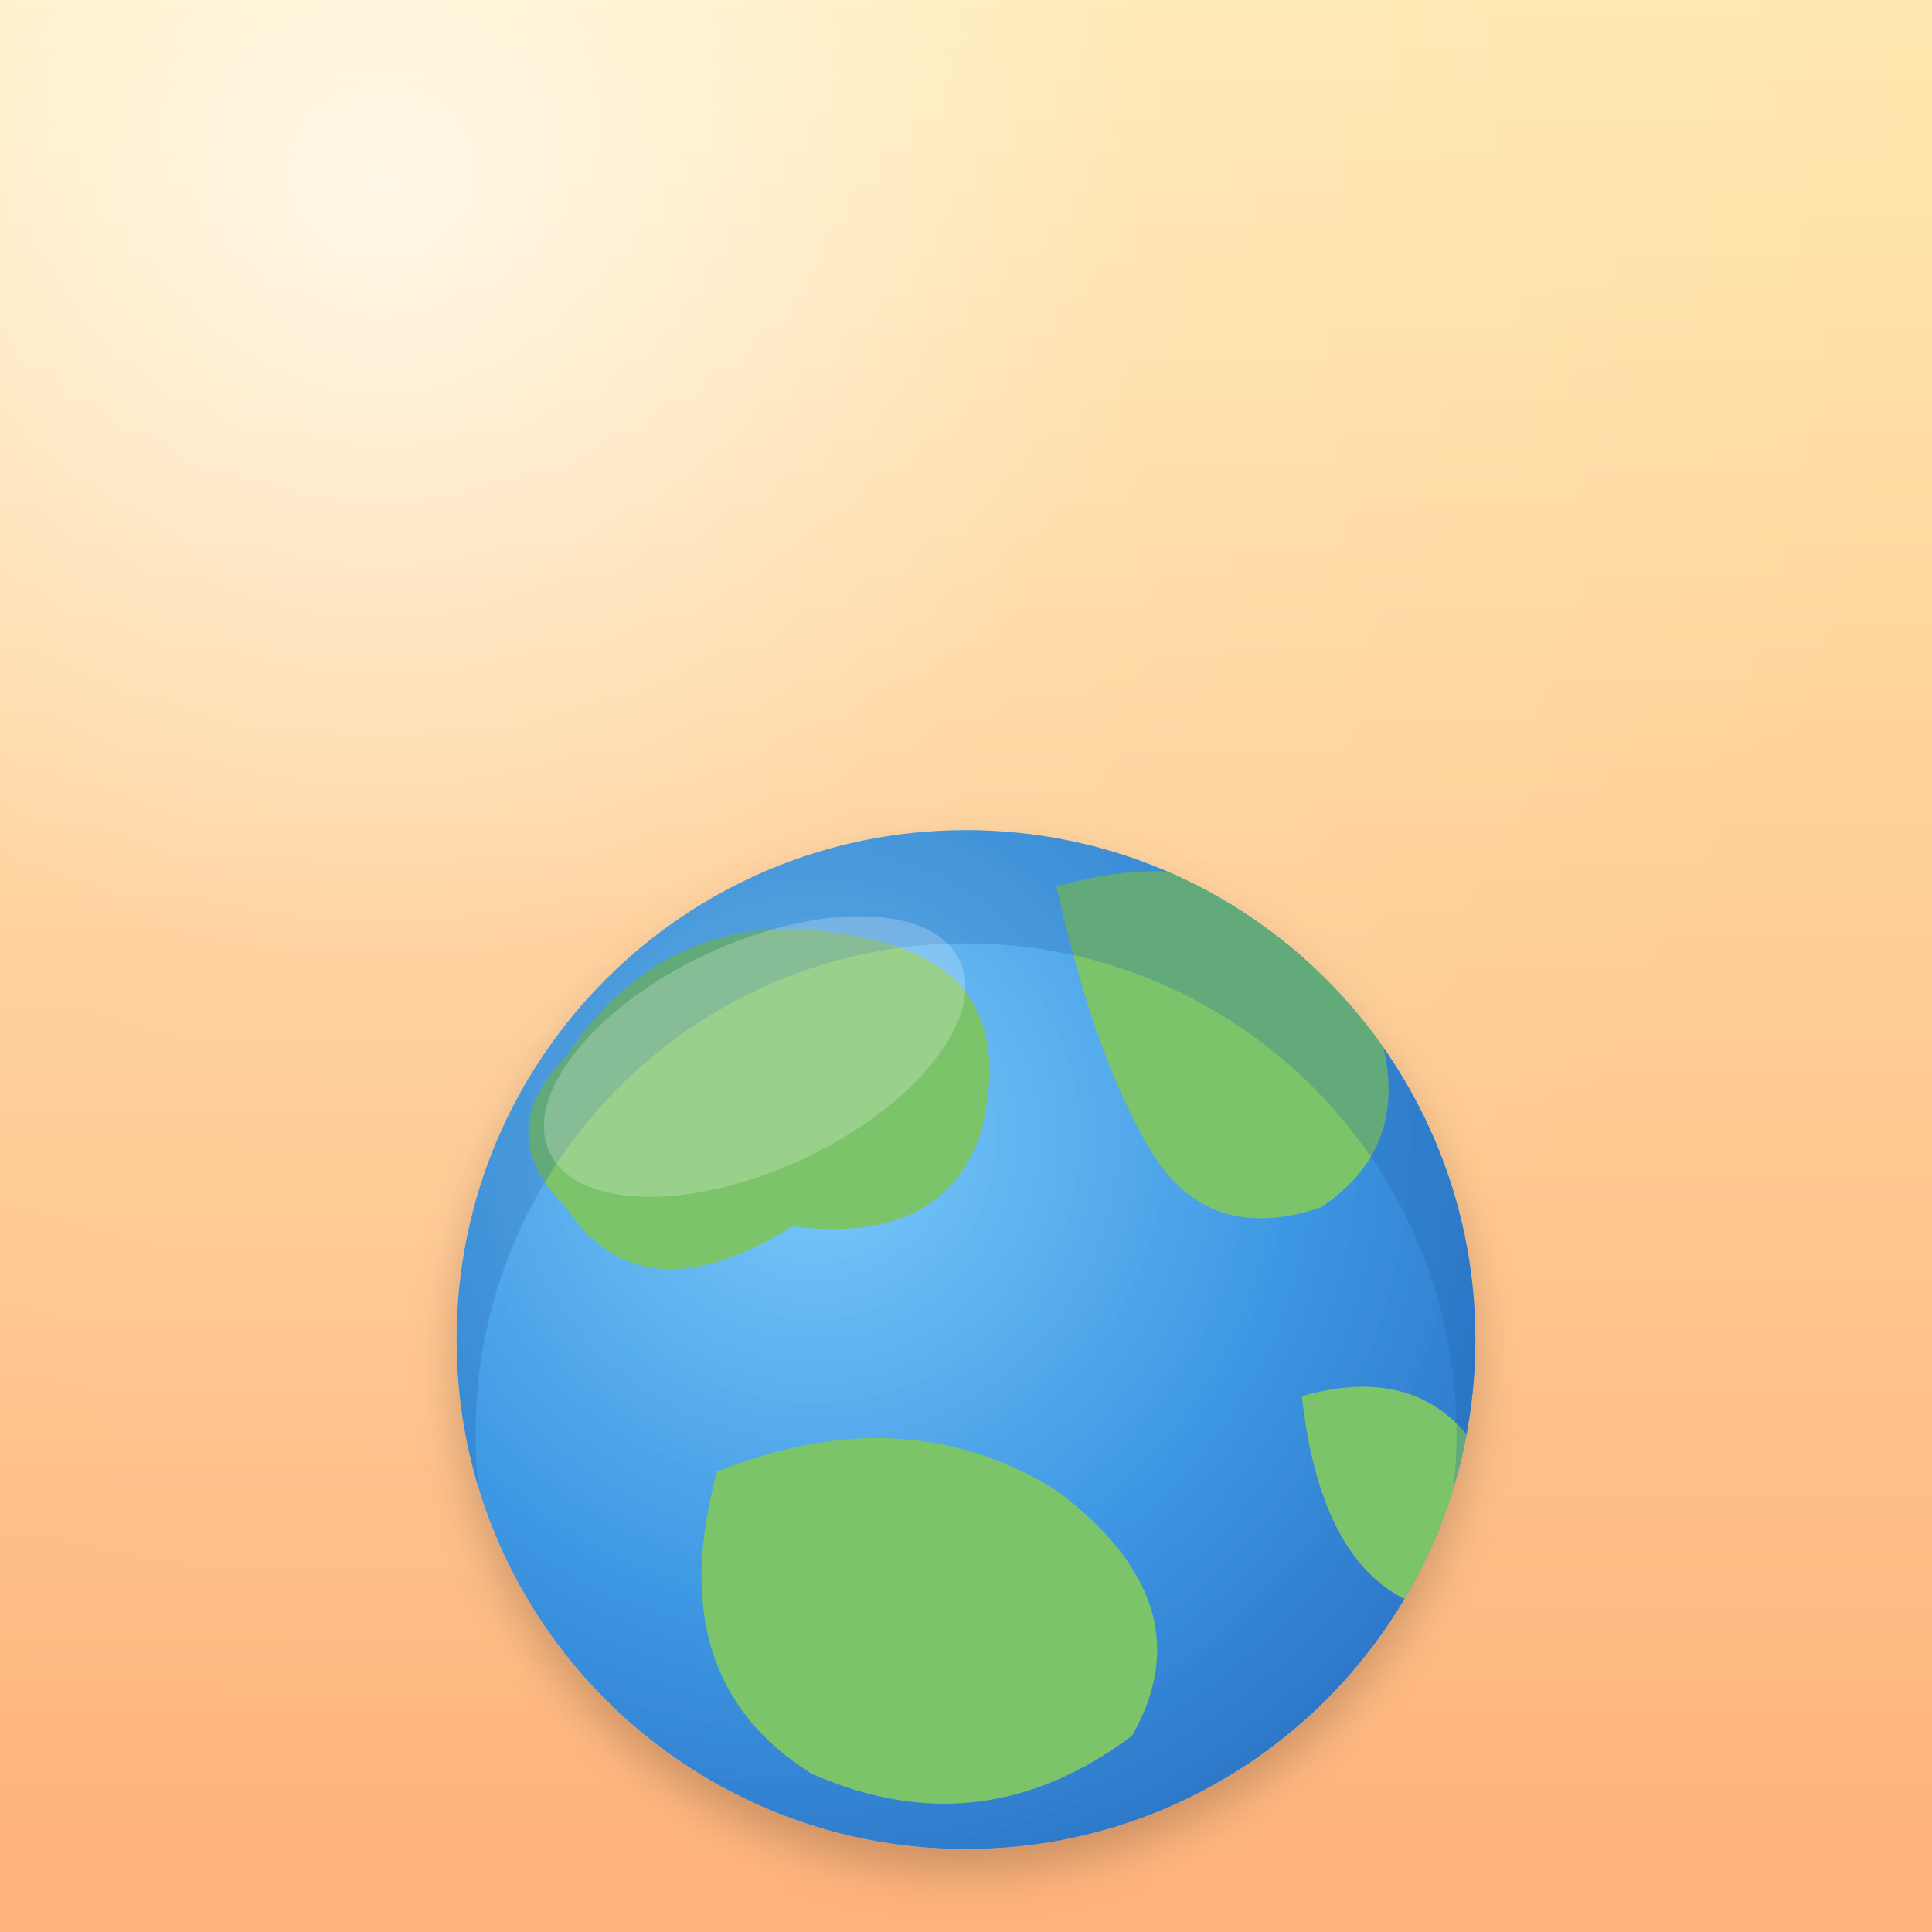
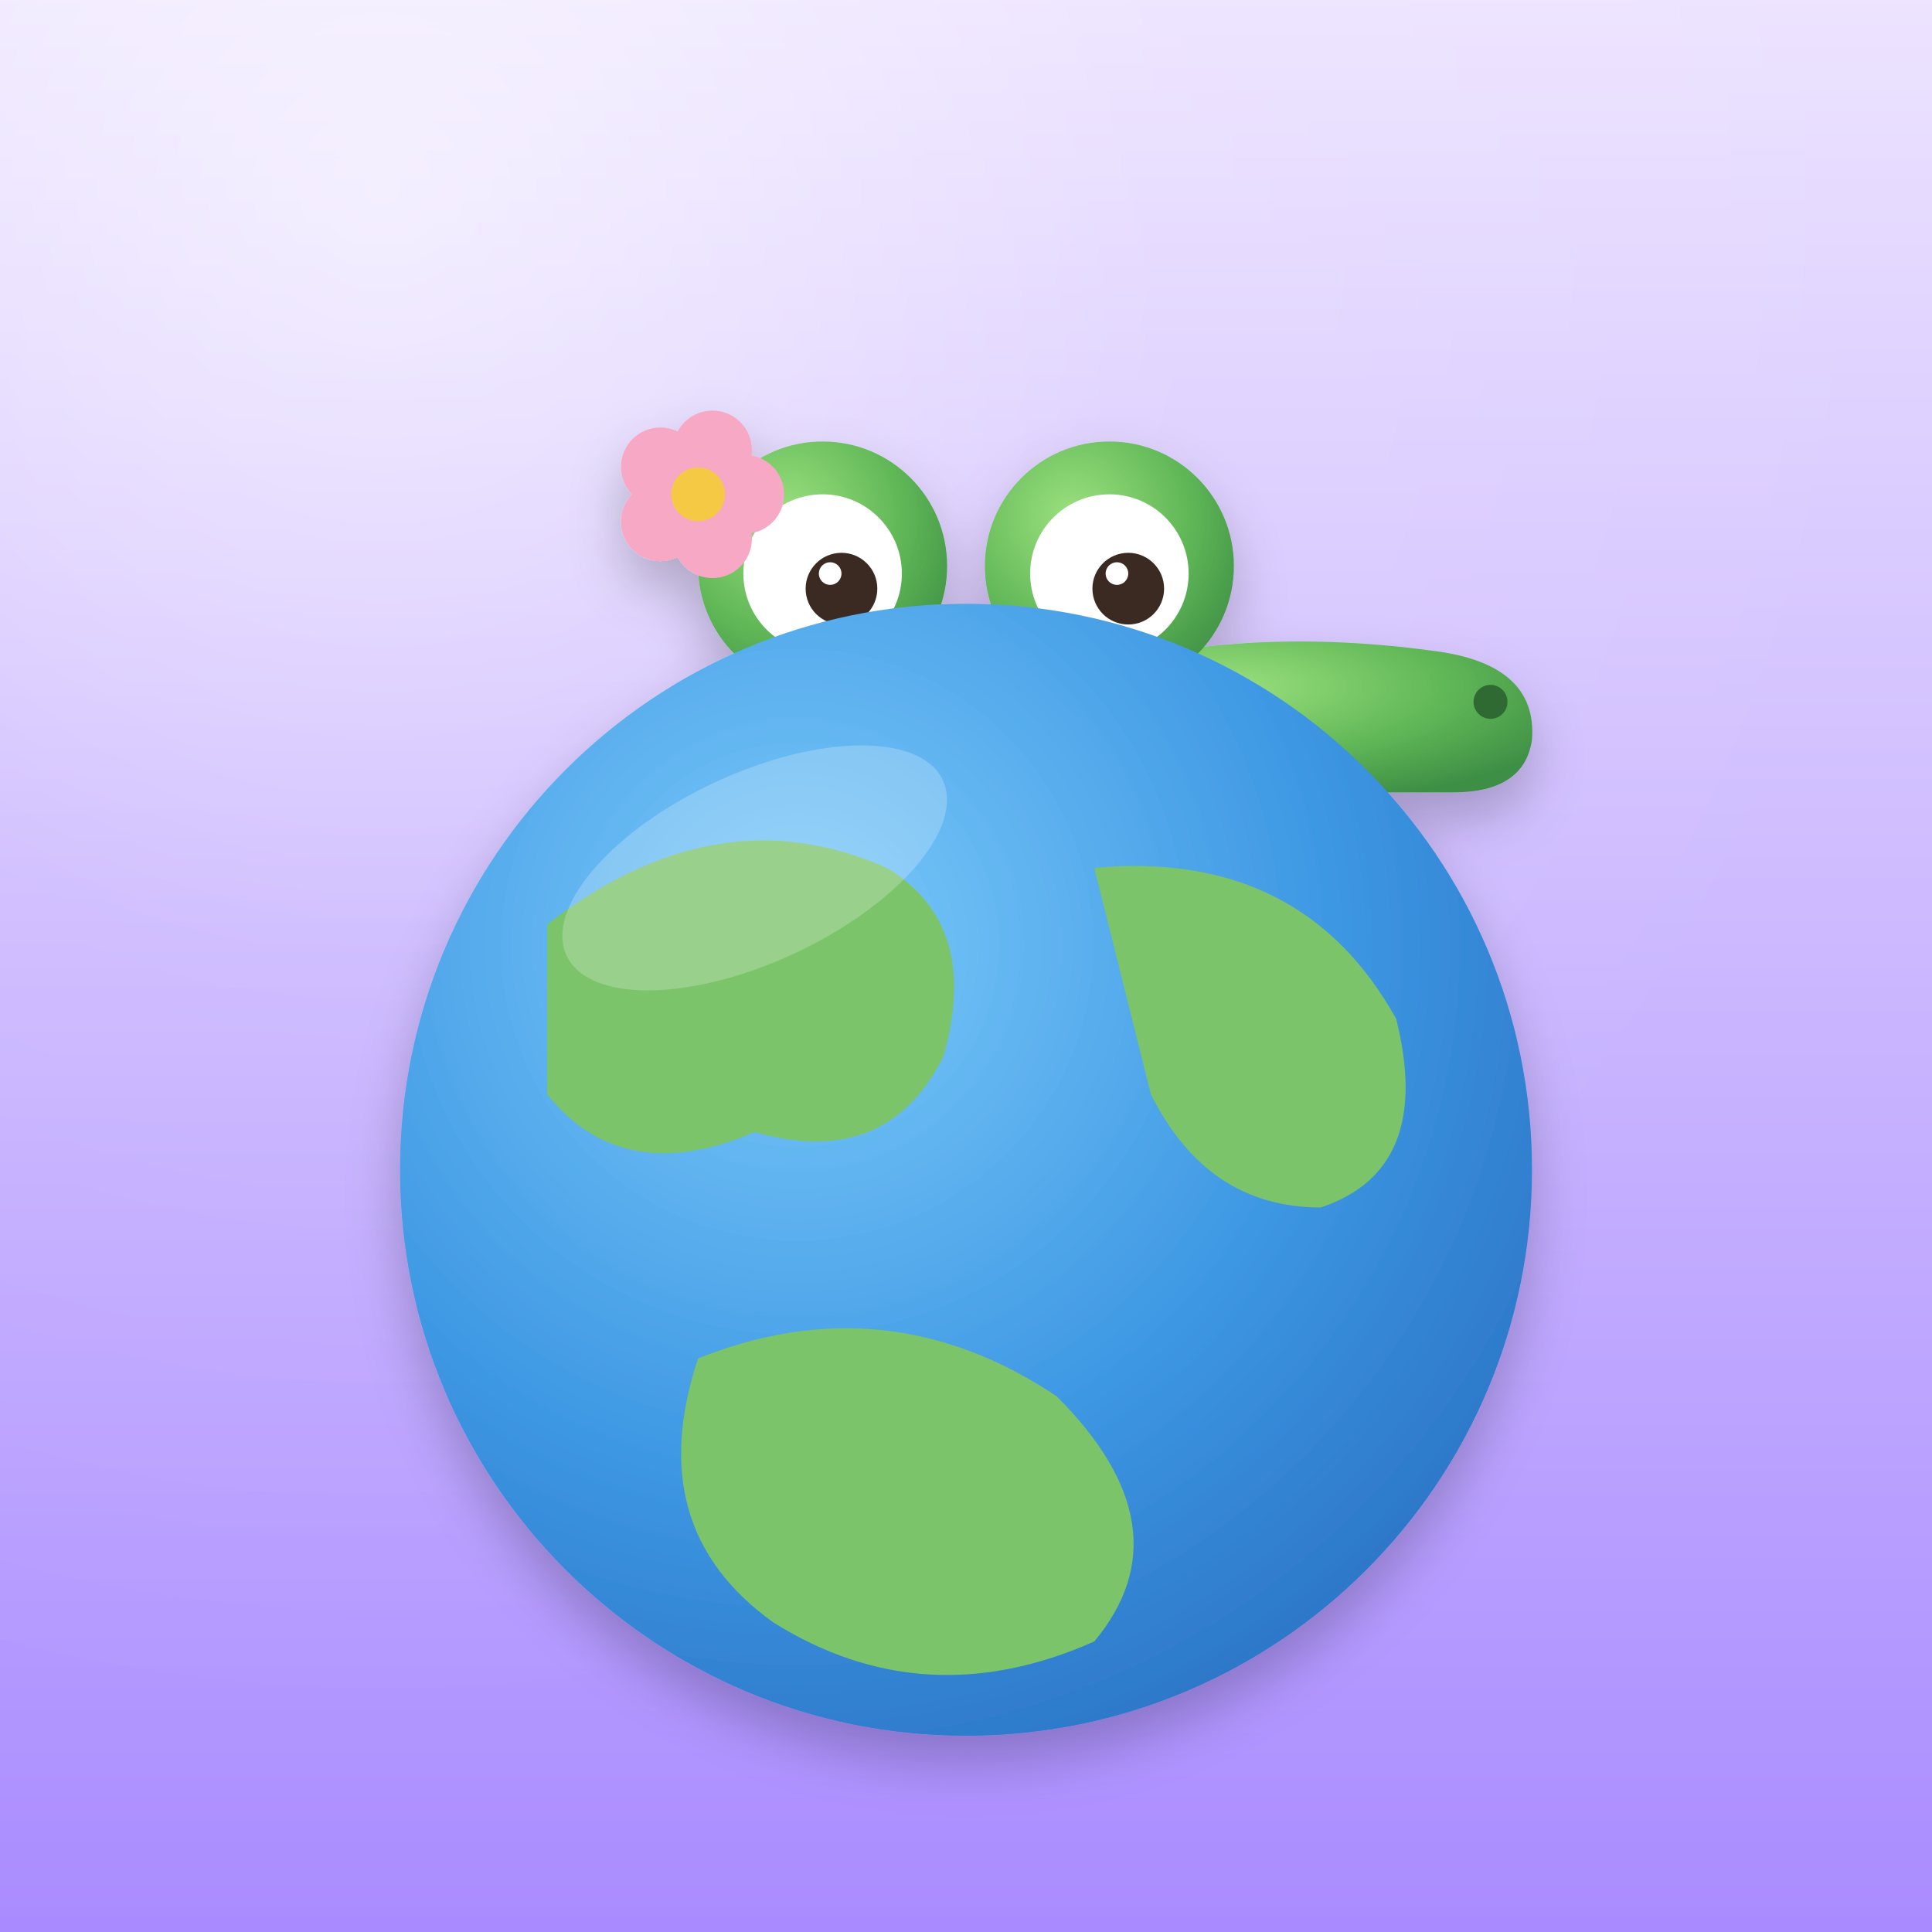
<svg xmlns="http://www.w3.org/2000/svg" viewBox="0 0 1024 1024">
  <defs>
    <linearGradient id="sky" x1="0" y1="0" x2="0" y2="1">
-       <stop offset="0" stop-color="#FFE9B0" />
-       <stop offset="1" stop-color="#FFB27A" />
+       <stop offset="0" stop-color="#EDE4FF" />
+       <stop offset="1" stop-color="#A98BFF" />
    </linearGradient>
    <radialGradient id="glow" cx="0.2" cy="0.1" r="0.8">
-       <stop offset="0" stop-color="#fff" stop-opacity=".7" />
-       <stop offset=".5" stop-color="#fff" stop-opacity=".1" />
+       <stop offset="0" stop-color="#fff" stop-opacity=".55" />
+       <stop offset=".5" stop-color="#fff" stop-opacity=".08" />
      <stop offset="1" stop-color="#fff" stop-opacity="0" />
    </radialGradient>
    <radialGradient id="sea" cx="0.35" cy="0.3" r="0.8">
      <stop offset="0" stop-color="#7CCBFA" />
      <stop offset=".6" stop-color="#3D97E3" />
      <stop offset="1" stop-color="#2A72C4" />
    </radialGradient>
-     <clipPath id="world">
-       <circle cx="512" cy="710" r="270" />
-     </clipPath>
+     <radialGradient id="green" cx="0.35" cy="0.3" r="0.8">
+       <stop offset="0" stop-color="#9BE07E" />
+       <stop offset=".6" stop-color="#5FB656" />
+       <stop offset="1" stop-color="#3E8F45" />
+     </radialGradient>
    <filter id="lift" x="-20%" y="-20%" width="140%" height="160%">
-       <feGaussianBlur in="SourceAlpha" stdDeviation="12" />
-       <feOffset dy="12" />
+       <feGaussianBlur in="SourceAlpha" stdDeviation="14" />
+       <feOffset dy="14" />
      <feComponentTransfer>
-         <feFuncA type="linear" slope=".2" />
+         <feFuncA type="linear" slope=".22" />
      </feComponentTransfer>
      <feMerge>
        <feMergeNode />
        <feMergeNode in="SourceGraphic" />
      </feMerge>
    </filter>
  </defs>
  <rect width="1024" height="1024" fill="url(#sky)" />
  <rect width="1024" height="1024" fill="url(#glow)" />
  <g filter="url(#lift)">
-     <circle cx="512" cy="710" r="270" fill="url(#sea)" />
-     <g clip-path="url(#world)">
-       <path d="M300 560 Q360 470 470 500 Q540 520 520 600 Q500 660 420 650 Q340 700 300 640 Q260 600 300 560Z" fill="#7CC46B" />
-       <path d="M560 470 Q660 440 720 520 Q760 600 700 640 Q640 660 610 610 Q580 560 560 470Z" fill="#7CC46B" />
-       <path d="M380 780 Q480 740 560 790 Q640 850 600 920 Q520 980 430 940 Q350 890 380 780Z" fill="#7CC46B" />
-       <path d="M690 740 Q760 720 790 780 Q800 840 750 850 Q700 830 690 740Z" fill="#7CC46B" />
-       <circle cx="512" cy="760" r="300" fill="none" stroke="#1F5FA8" stroke-opacity=".25" stroke-width="80" />
-       <ellipse cx="400" cy="560" rx="120" ry="60" fill="#fff" opacity=".22" transform="rotate(-25 400 560)" />
+     <path d="M560 360 Q650 330 760 345 Q815 352 812 392 Q808 420 770 420 L560 420Z" fill="url(#green)" />
+     <circle cx="790" cy="372" r="9" fill="#2E6B33" />
+     <circle cx="436" cy="300" r="66" fill="url(#green)" />
+     <circle cx="588" cy="300" r="66" fill="url(#green)" />
+     <circle cx="436" cy="304" r="42" fill="#fff" />
+     <circle cx="588" cy="304" r="42" fill="#fff" />
+     <circle cx="446" cy="312" r="19" fill="#3B2A22" />
+     <circle cx="598" cy="312" r="19" fill="#3B2A22" />
+     <circle cx="440" cy="304" r="6" fill="#fff" />
+     <circle cx="592" cy="304" r="6" fill="#fff" />
+     <g transform="translate(370 262) scale(.95)">
+       <circle cx="26" cy="0" r="22" fill="#F7A8C4" />
+       <circle cx="8.034" cy="24.727" r="22" fill="#F7A8C4" />
+       <circle cx="-21.034" cy="15.282" r="22" fill="#F7A8C4" />
+       <circle cx="-21.034" cy="-15.282" r="22" fill="#F7A8C4" />
+       <circle cx="8.034" cy="-24.727" r="22" fill="#F7A8C4" />
+       <circle r="15" fill="#F6C945" />
    </g>
-   </g>
-   <g filter="url(#lift)">
-     <g id="coco" />
+     <circle cx="512" cy="620" r="300" fill="url(#sea)" />
+     <path d="M290 490 Q380 420 470 460 Q520 490 500 560 Q470 620 400 600 Q330 630 290 580Z" fill="#7CC46B" />
+     <path d="M580 460 Q690 450 740 540 Q760 620 700 640 Q640 640 610 580Z" fill="#7CC46B" />
+     <path d="M370 720 Q470 680 560 740 Q630 810 580 870 Q490 910 410 860 Q340 810 370 720Z" fill="#7CC46B" />
+     <ellipse cx="400" cy="460" rx="110" ry="50" fill="#fff" opacity=".22" transform="rotate(-25 400 460)" />
  </g>
</svg>
